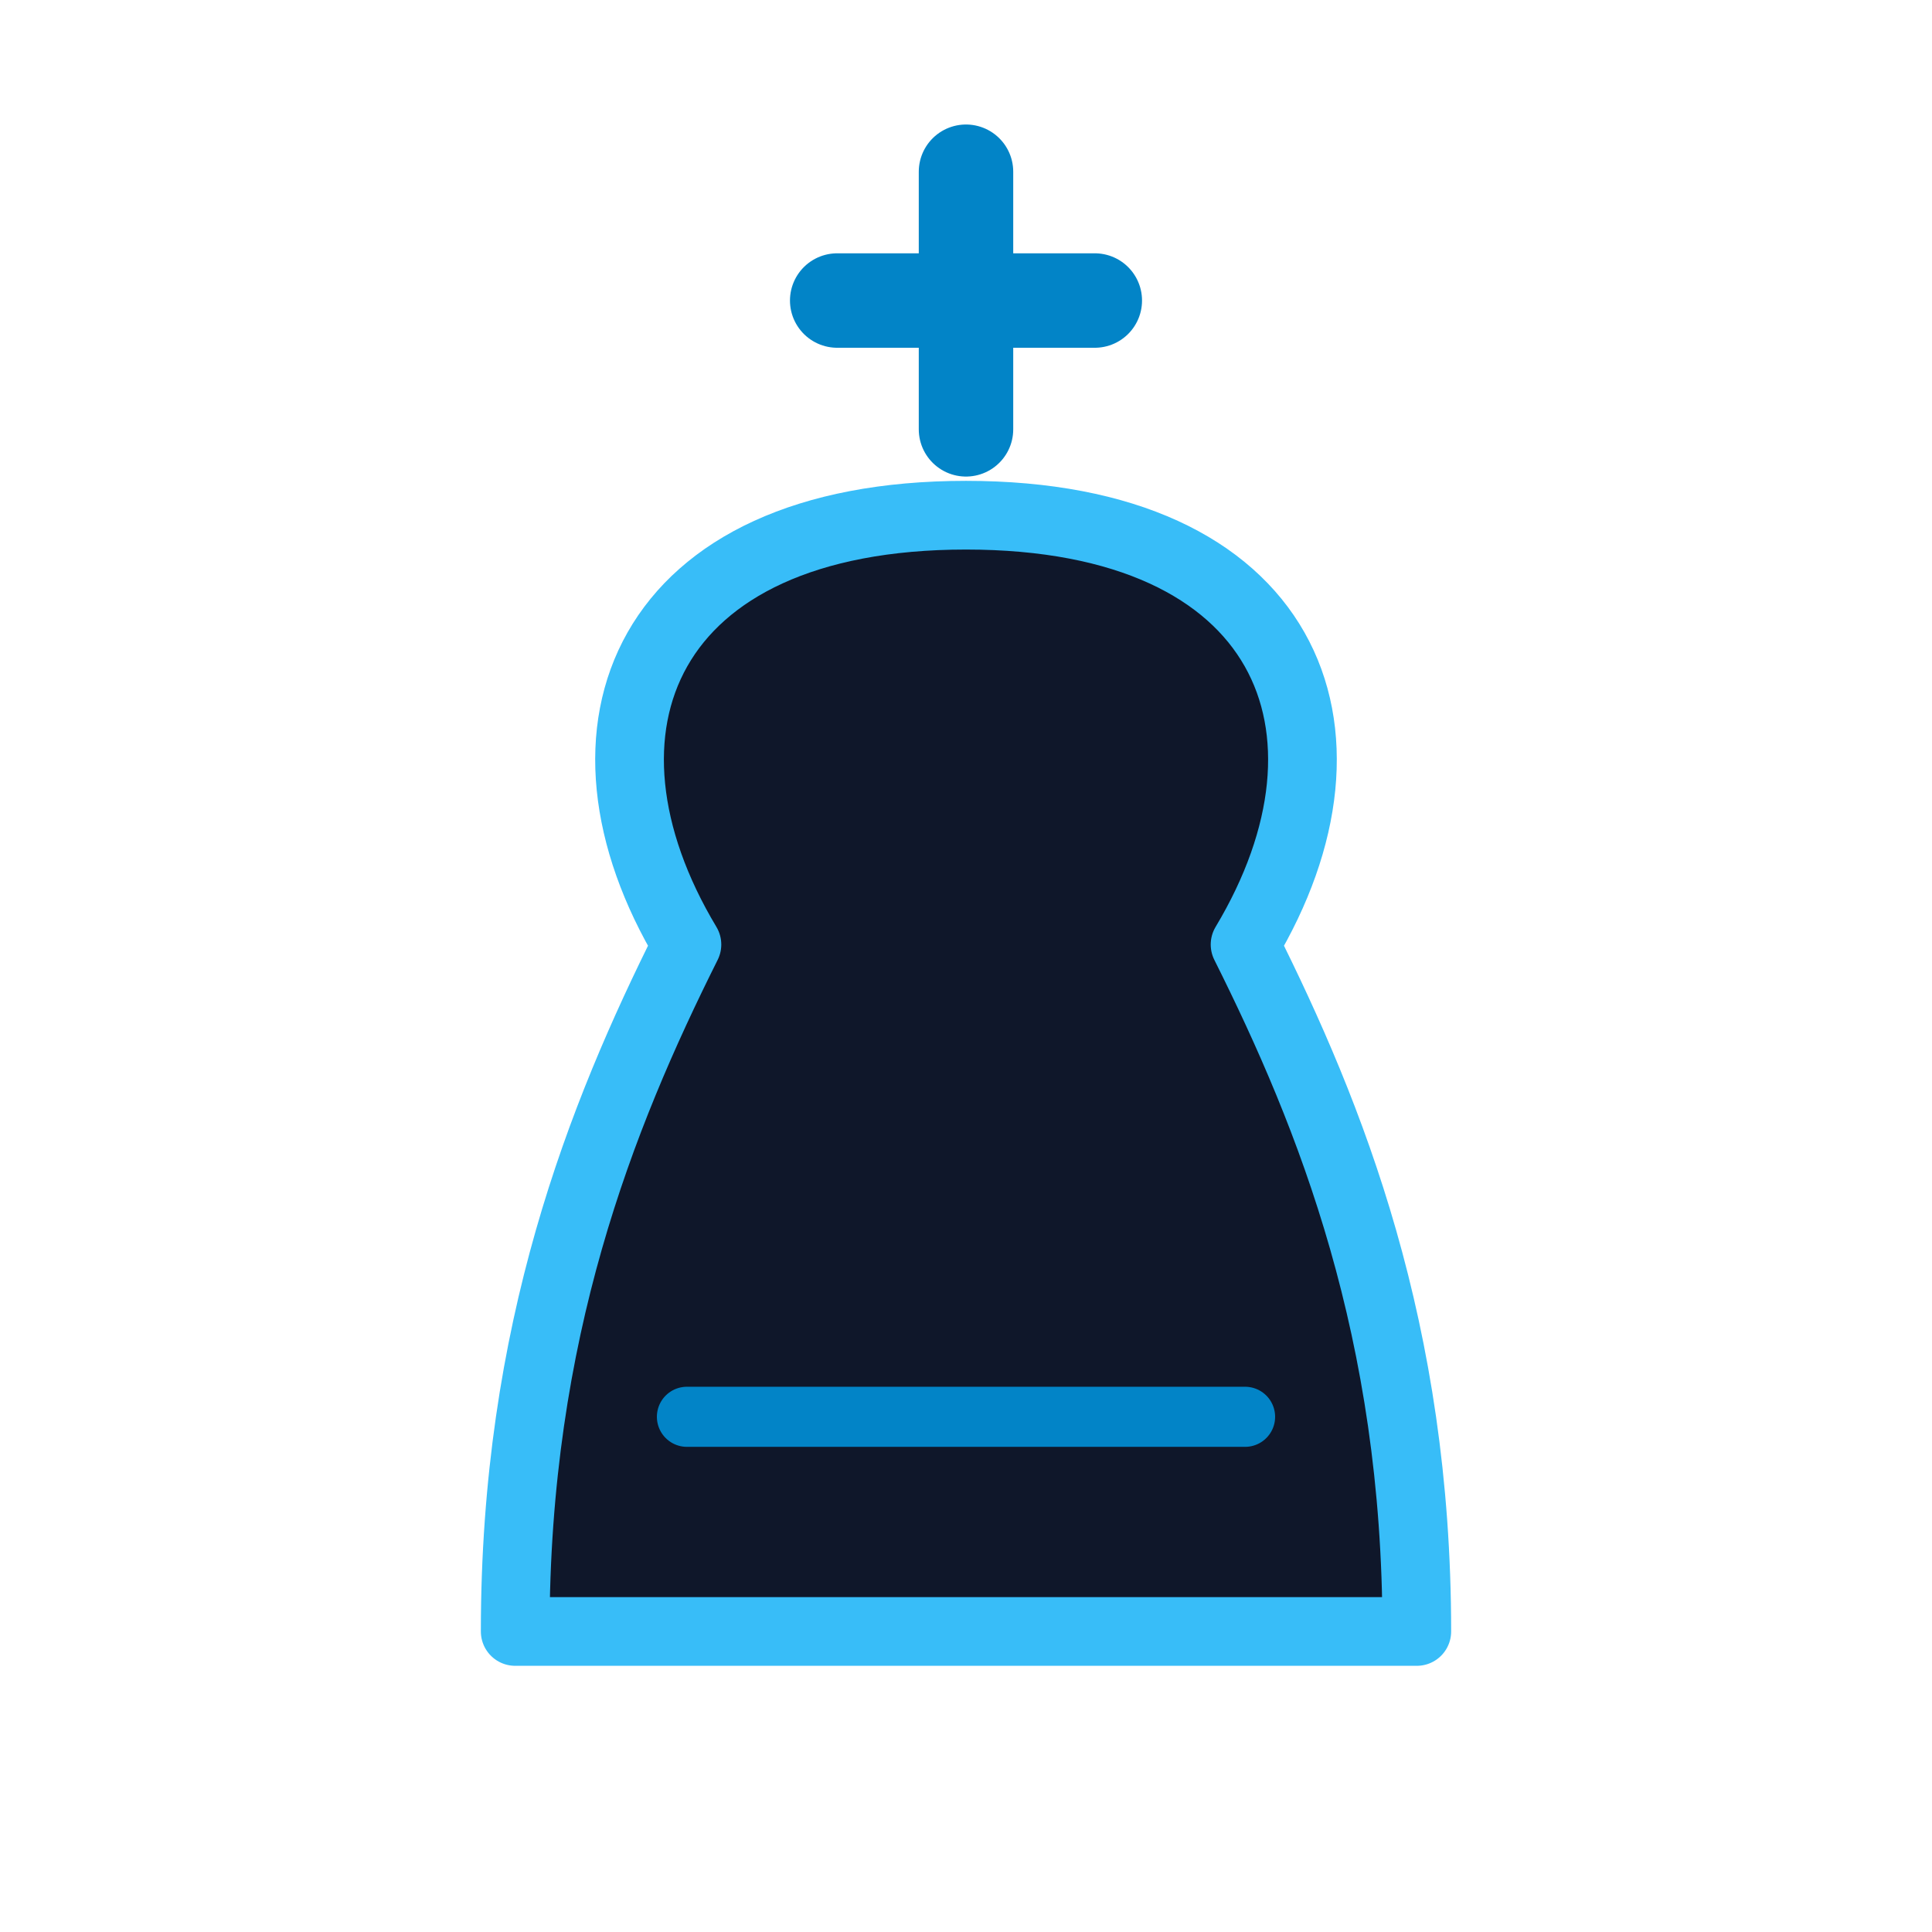
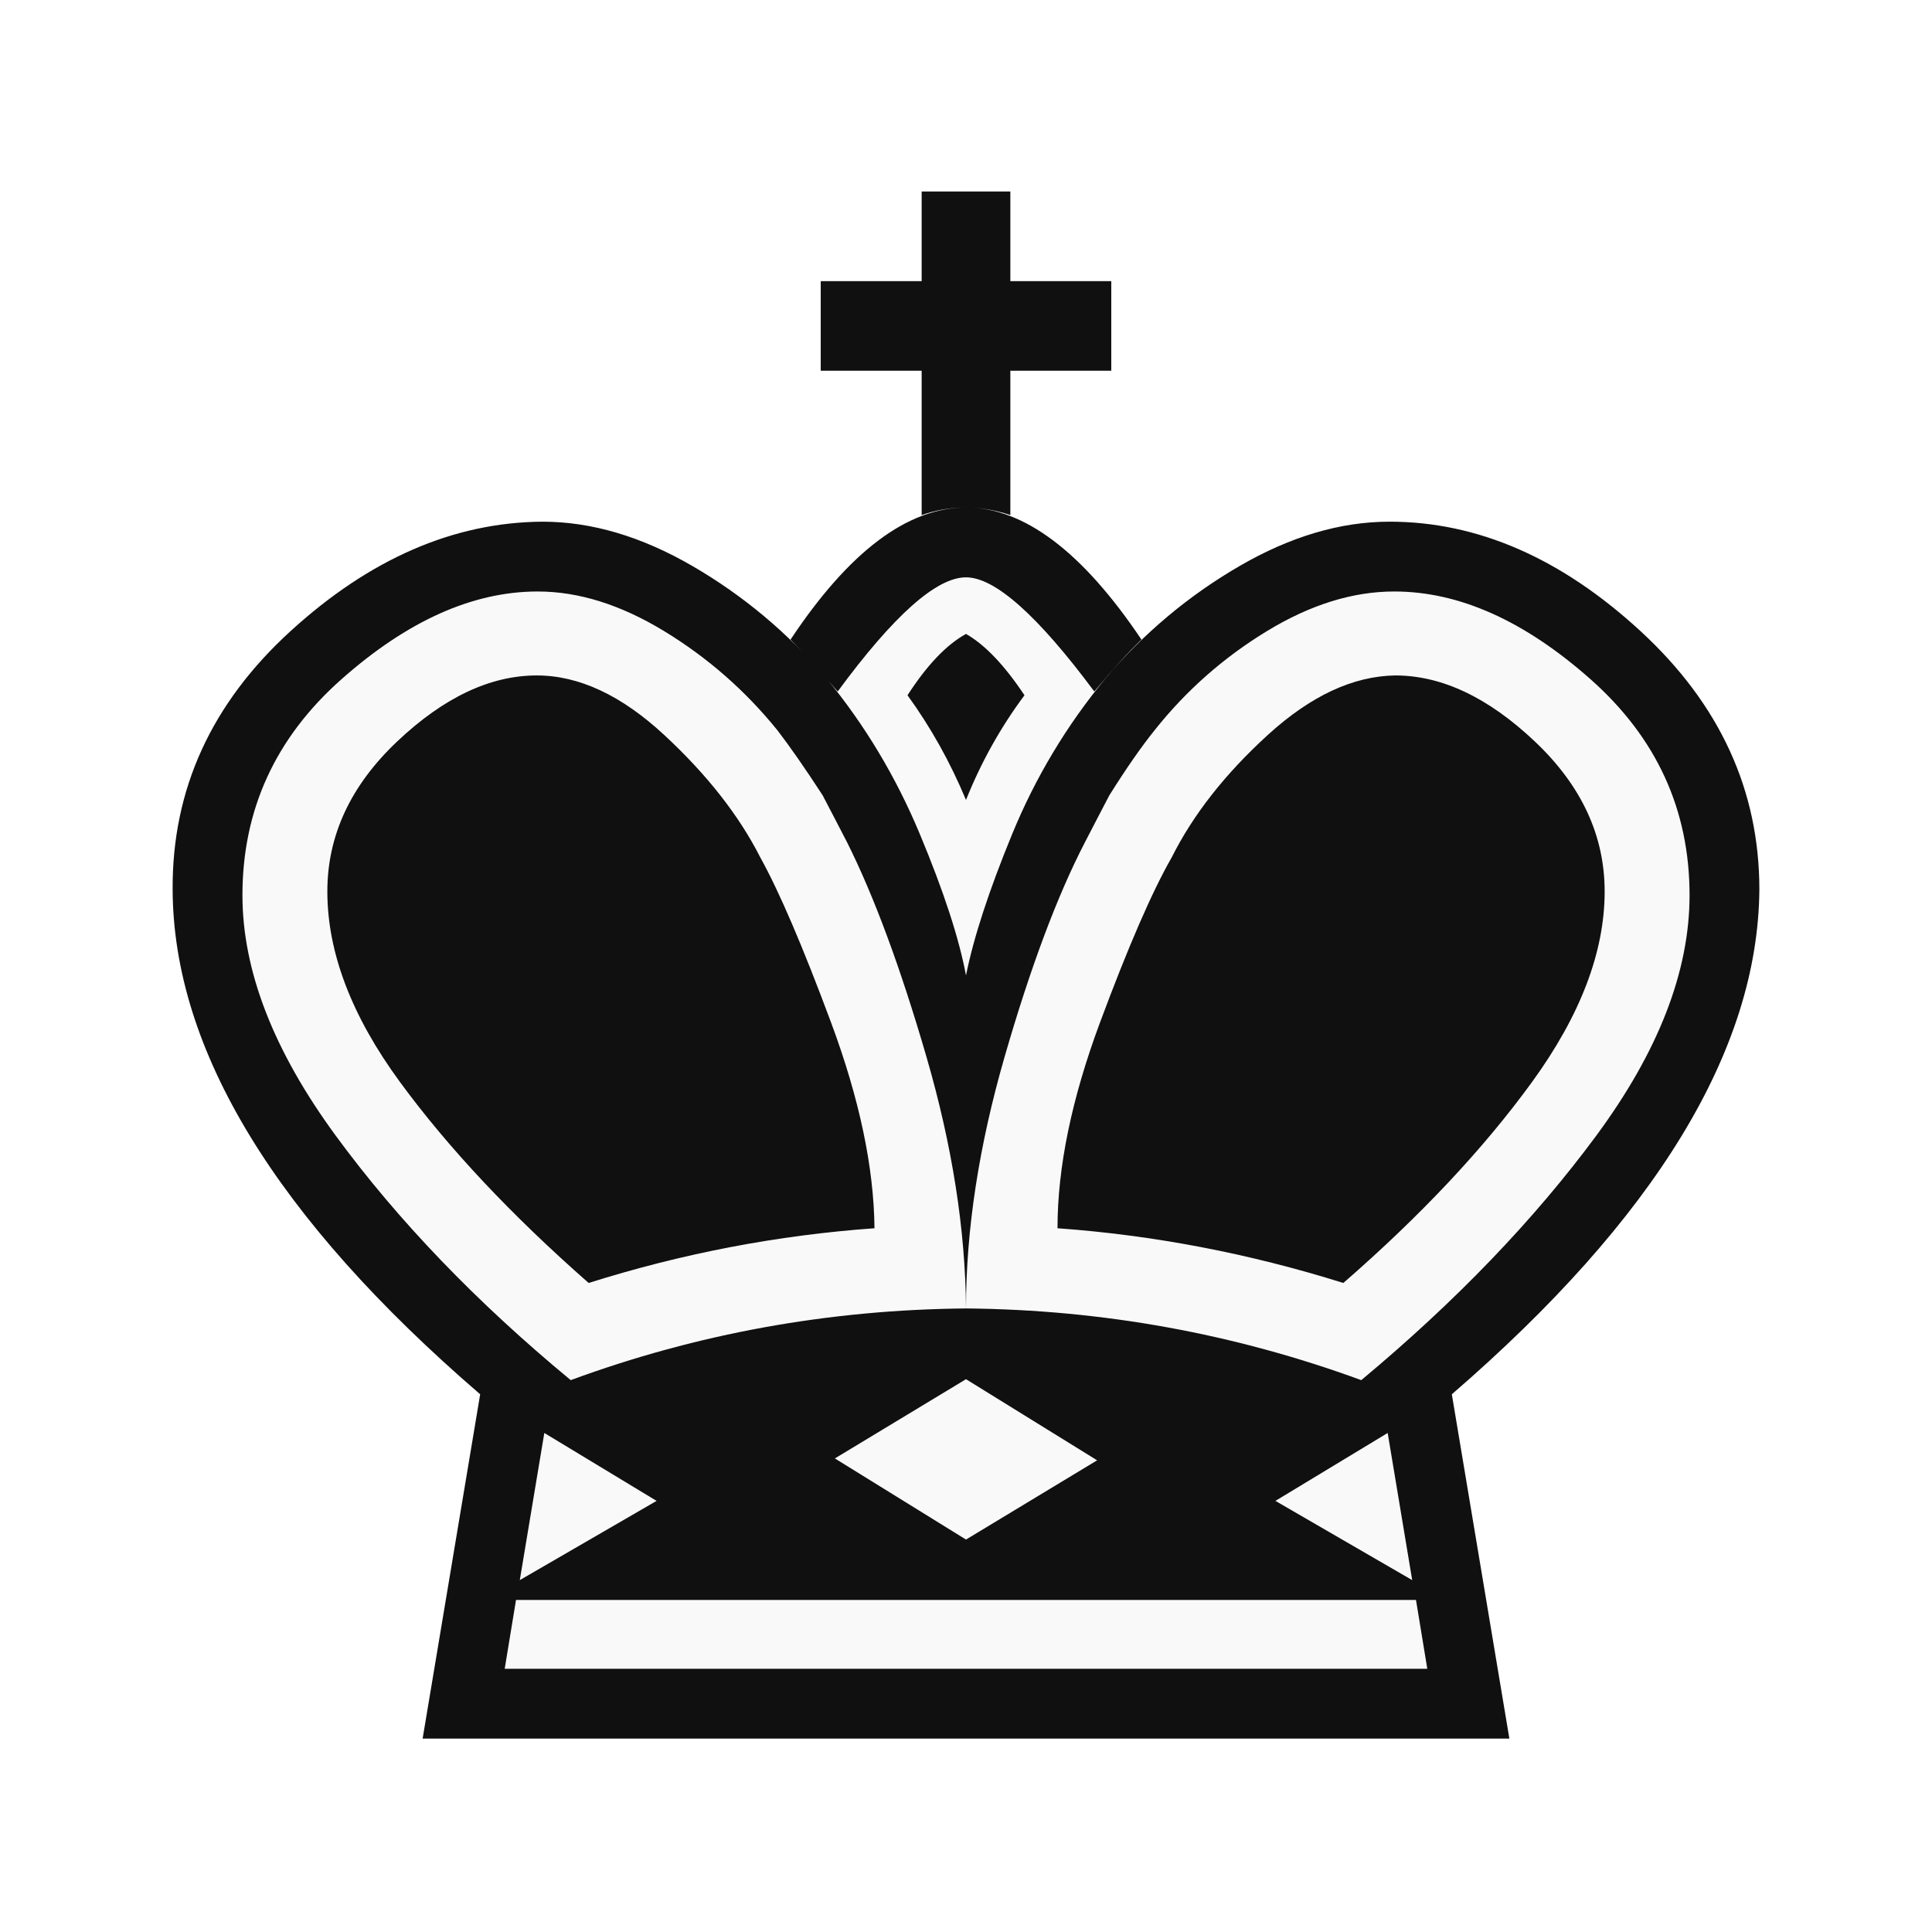
- <svg xmlns="http://www.w3.org/2000/svg" viewBox="0 0 45 45">
-   <g fill="#0f172a" stroke="#38bdf8" stroke-width="1.6" stroke-linecap="round" stroke-linejoin="round">
-     <path d="M 22.5,4 L 22.5,10 M 19.5,7 L 25.5,7" stroke="#0284c7" stroke-width="2.2" stroke-linecap="round" />
-     <path d="M 12,38 L 33,38 C 33,31 31,26 29,22 C 32,17 30,12 22.5,12 C 15,12 13,17 16,22 C 14,26 12,31 12,38 Z" />
-     <line x1="16" y1="33" x2="29" y2="33" stroke="#0284c7" stroke-width="1.4" />
-   </g>
+ <svg xmlns="http://www.w3.org/2000/svg" style="color-scheme:light only" viewBox="0 0 2048 2048">
+   <path fill="#f9f9f9" d="m553 1485-55 320 1048 5-48-335s324-313 330-467c7-153-35-331-241-406-183-67-372 121-372 121l-182-161-190 160S658 586 587 592a373 373 0 0 0-362 333c10 331 328 560 328 560" />
+   <path fill="#101010" d="M1024 1769h489l-12-73H547l-12 73zm0-921q-25-60-62-111 31-48 62-65 30 17 62 65-38 51-62 111m-97 454q-154 11-303 58-123-108-200-213t-77-202q0-89 74-159t148-70q67 0 135 63t102 130q30 54 75 175t46 218m-350 217-26 156 145-84zm447-907q-47 0-136 121-31-36-50-55 93-140 186-140 92 0 186 140-20 19-50 55-90-121-136-121m0 775q-1-126-42-267t-84-227l-14-27-12-23q-28-43-48-69-51-63-120-105t-134-42q-103 0-208 93T257 949q0 120 99 255t249 259q201-74 419-76m0 456H448l61-365q-325-280-326-535-1-159 125-274t267-116q78 0 159 47t142 119q61 74 99 165t49 150q12-60 49-150t99-165q61-72 142-119t159-47q140 0 266 116t126 274q-2 255-326 535l61 365zm97-541q0-97 45-218t76-175q34-68 102-130t135-63q74 0 148 70t74 159q0 96-77 202t-200 213q-150-47-303-58m350 217-119 72 145 84zm-447-132q217 2 419 76 150-125 249-259t99-255q0-136-105-229t-208-93q-66 0-135 42t-119 105q-21 26-48 69l-12 23-14 27q-44 85-85 227t-41 267m-139 159 139 86 139-84-139-86zm92-1248v-95h94v95h107v95h-107v153q-48-16-94 0V393H870v-95z" />
</svg>
